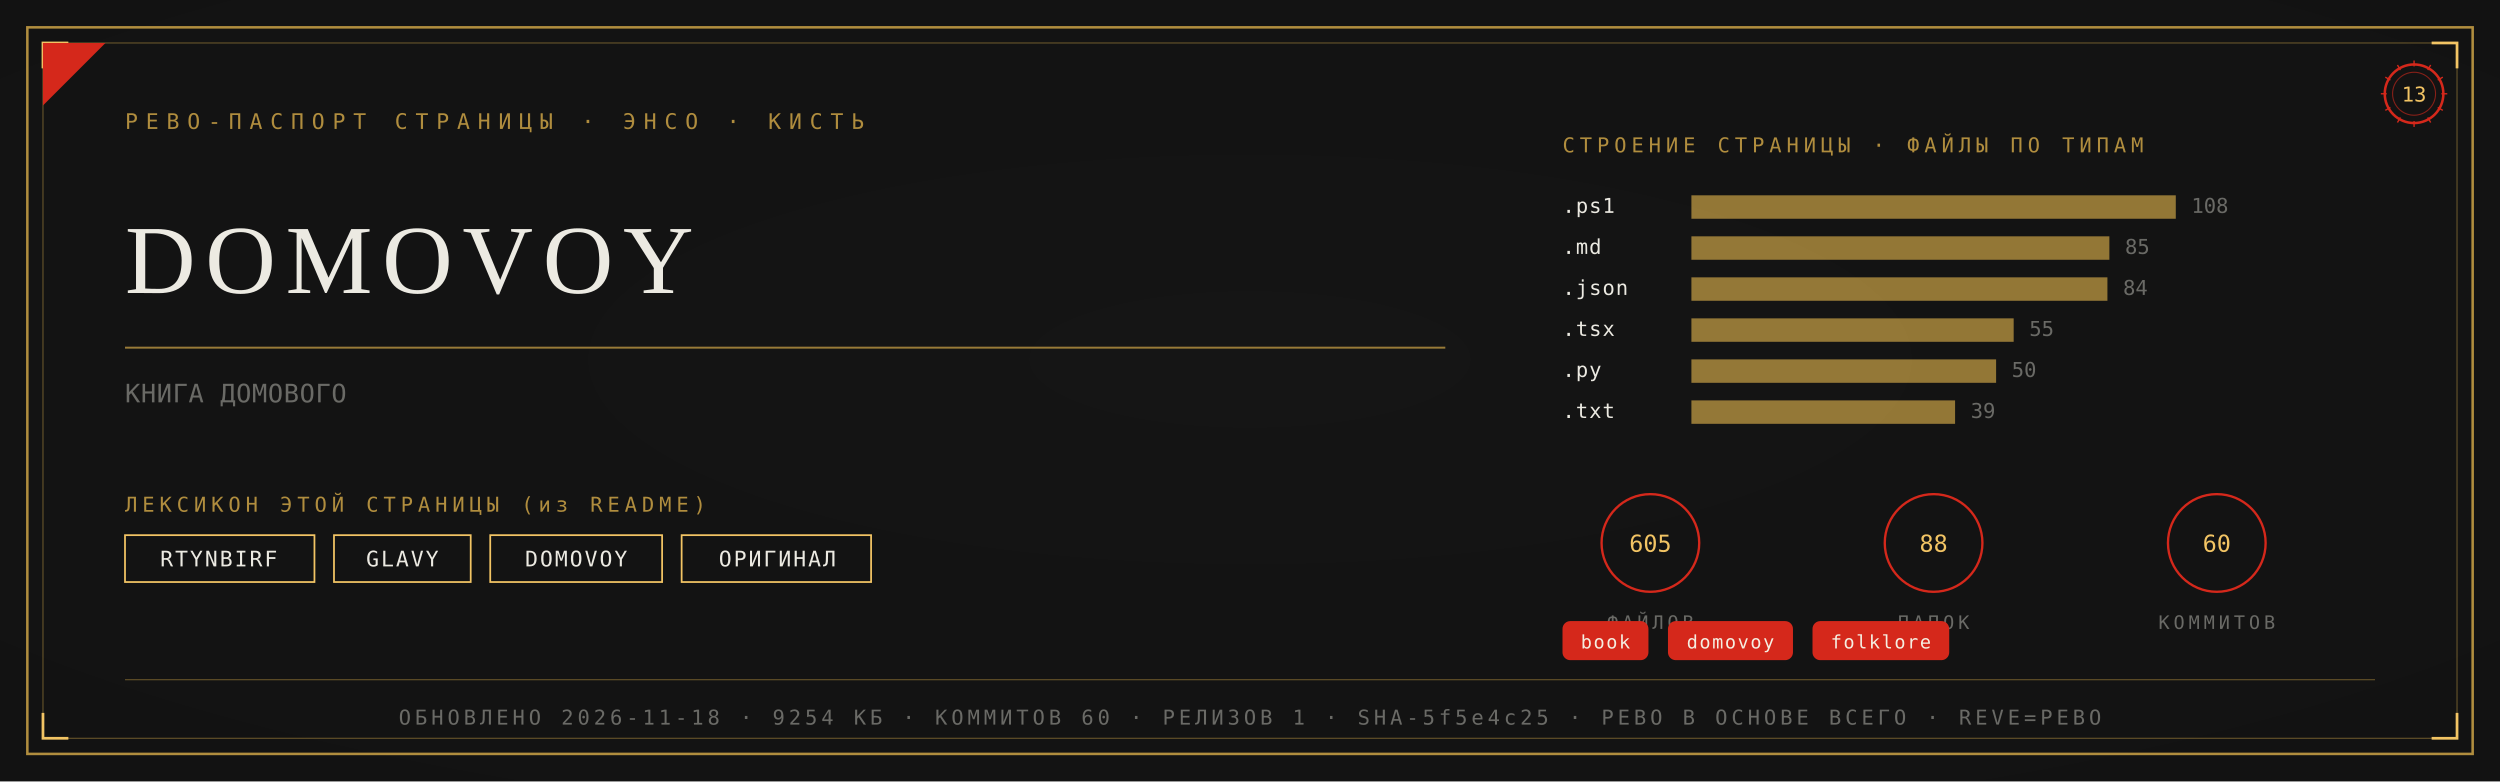
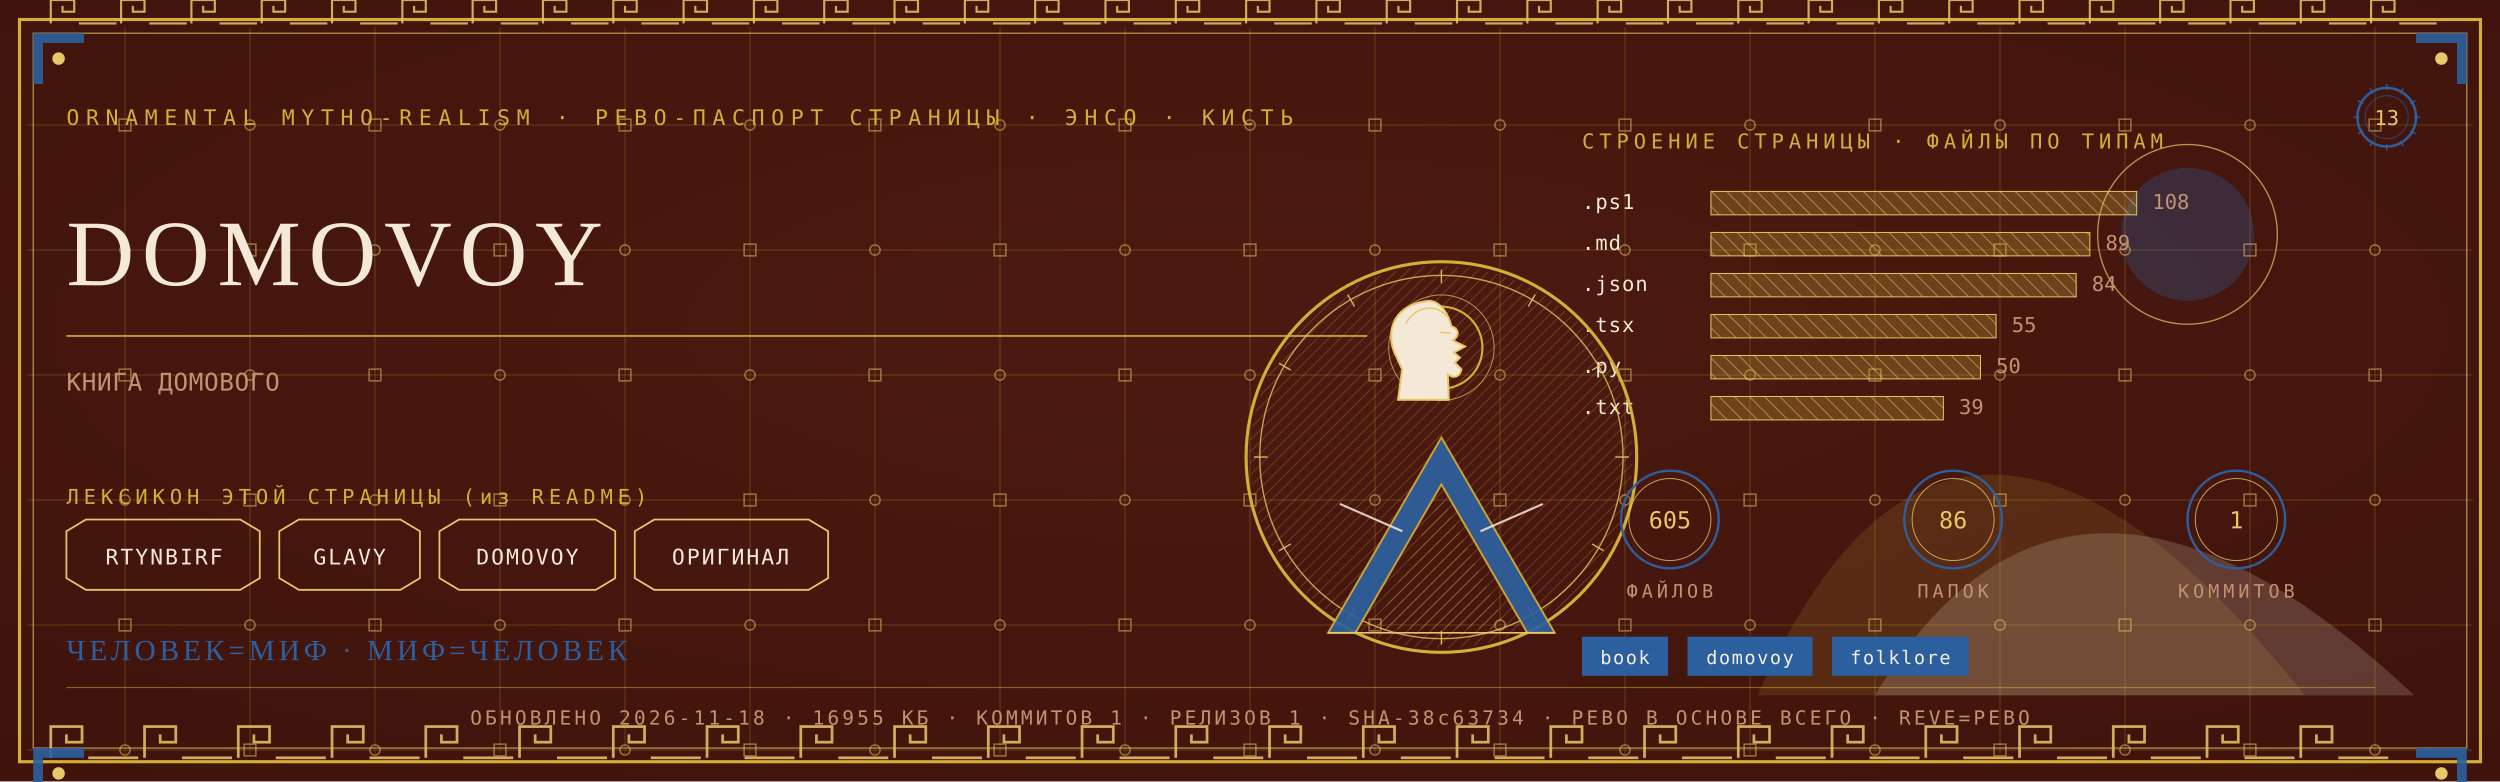
<svg xmlns="http://www.w3.org/2000/svg" viewBox="0 0 1280 400" width="1280" height="400">
  <defs>
-     <radialGradient id="rp13" cx="0.5" cy="0.46" r="1.05">
-       <stop offset="0" stop-color="#161616" />
-       <stop offset="1" stop-color="#101010" />
+     <radialGradient id="rp13" cx="0.5" cy="0.42" r="1.1">
+       <stop offset="0" stop-color="#4E1A10" />
+       <stop offset="1" stop-color="#38100A" />
    </radialGradient>
+     <pattern id="hatchm" width="4.2" height="4.2" patternUnits="userSpaceOnUse" patternTransform="rotate(45)">
+       <rect width="4.2" height="4.2" fill="none" />
+       <line x1="0" y1="0" x2="0" y2="4.2" stroke="#E8C868" stroke-width="0.5" />
+     </pattern>
+     <pattern id="hatchv" width="5.5" height="5.5" patternUnits="userSpaceOnUse" patternTransform="rotate(-45)">
+       <rect width="5.5" height="5.5" fill="none" />
+       <line x1="0" y1="0" x2="0" y2="5.5" stroke="#F4E9D6" stroke-width="0.5" />
+     </pattern>
  </defs>
-   <rect width="1280" height="400" fill="#101010" />
-   <rect width="1280" height="400" fill="url(#rp13)" opacity="0.92" />
-   <rect x="14" y="14" width="1252" height="372" fill="none" stroke="#B08D3E" stroke-width="1.3" />
-   <rect x="22" y="22" width="1236" height="356" fill="none" stroke="#B08D3E" stroke-width="0.55" opacity="0.55" />
-   <path d="M 22 35 L 22 22 L 35 22" fill="none" stroke="#F2C464" stroke-width="1.4" />
-   <path d="M 1258 35 L 1258 22 L 1245 22" fill="none" stroke="#F2C464" stroke-width="1.4" />
-   <path d="M 22 365 L 22 378 L 35 378" fill="none" stroke="#F2C464" stroke-width="1.4" />
-   <path d="M 1258 365 L 1258 378 L 1245 378" fill="none" stroke="#F2C464" stroke-width="1.4" />
-   <path d="M 22 54 L 22 22 L 54 22 Z" fill="#D5281B" />
-   <text x="64" y="66" font-family="'Cascadia Mono', ui-monospace, Consolas, monospace" font-size="11" fill="#B08D3E" letter-spacing="4">РЕВО-ПАСПОРТ СТРАНИЦЫ · ЭНСО · КИСТЬ</text>
-   <g transform="translate(1236,48)">
-     <circle r="15" fill="none" stroke="#D5281B" stroke-width="1.3" />
-     <circle r="11" fill="none" stroke="#D5281B" stroke-width="0.55" opacity="0.6" />
-     <text y="4" text-anchor="middle" font-family="'Cascadia Mono', ui-monospace, Consolas, monospace" font-size="10.5" fill="#F2C464">13</text>
-     <g stroke="#D5281B" stroke-width="0.7">
+   <rect width="1280" height="400" fill="#38100A" />
+   <rect width="1280" height="400" fill="url(#rp13)" opacity="0.94" />
+   <path d="M 900 356 Q 1000 130 1180 356 Z" fill="#D4AF37" opacity="0.14" />
+   <path d="M 960 356 Q 1060 190 1236 356 Z" fill="#F4E9D6" opacity="0.18" />
+   <circle cx="1120" cy="120" r="34" fill="#2C5F9E" opacity="0.30" />
+   <circle cx="1120" cy="120" r="46" fill="none" stroke="#E8C868" stroke-width="0.7" opacity="0.7" />
+   <g stroke="#D4AF37" stroke-width="0.45" opacity="0.30">
+     <line x1="64" y1="14" x2="64" y2="386" />
+     <line x1="128" y1="14" x2="128" y2="386" />
+     <line x1="192" y1="14" x2="192" y2="386" />
+     <line x1="256" y1="14" x2="256" y2="386" />
+     <line x1="320" y1="14" x2="320" y2="386" />
+     <line x1="384" y1="14" x2="384" y2="386" />
+     <line x1="448" y1="14" x2="448" y2="386" />
+     <line x1="512" y1="14" x2="512" y2="386" />
+     <line x1="576" y1="14" x2="576" y2="386" />
+     <line x1="640" y1="14" x2="640" y2="386" />
+     <line x1="704" y1="14" x2="704" y2="386" />
+     <line x1="768" y1="14" x2="768" y2="386" />
+     <line x1="832" y1="14" x2="832" y2="386" />
+     <line x1="896" y1="14" x2="896" y2="386" />
+     <line x1="960" y1="14" x2="960" y2="386" />
+     <line x1="1024" y1="14" x2="1024" y2="386" />
+     <line x1="1088" y1="14" x2="1088" y2="386" />
+     <line x1="1152" y1="14" x2="1152" y2="386" />
+     <line x1="1216" y1="14" x2="1216" y2="386" />
+     <line x1="14" y1="64" x2="1266" y2="64" />
+     <line x1="14" y1="128" x2="1266" y2="128" />
+     <line x1="14" y1="192" x2="1266" y2="192" />
+     <line x1="14" y1="256" x2="1266" y2="256" />
+     <line x1="14" y1="320" x2="1266" y2="320" />
+     <line x1="14" y1="384" x2="1266" y2="384" />
+   </g>
+   <g fill="none" stroke="#E8C868" stroke-width="0.8" opacity="0.5">
+     <rect x="61" y="61" width="6" height="6" />
+     <circle cx="64" cy="128" r="2.6" />
+     <rect x="61" y="189" width="6" height="6" />
+     <circle cx="64" cy="256" r="2.6" />
+     <rect x="61" y="317" width="6" height="6" />
+     <circle cx="64" cy="384" r="2.6" />
+     <circle cx="128" cy="64" r="2.6" />
+     <rect x="125" y="125" width="6" height="6" />
+     <circle cx="128" cy="192" r="2.6" />
+     <rect x="125" y="253" width="6" height="6" />
+     <circle cx="128" cy="320" r="2.6" />
+     <rect x="125" y="381" width="6" height="6" />
+     <rect x="189" y="61" width="6" height="6" />
+     <circle cx="192" cy="128" r="2.6" />
+     <rect x="189" y="189" width="6" height="6" />
+     <circle cx="192" cy="256" r="2.6" />
+     <rect x="189" y="317" width="6" height="6" />
+     <circle cx="192" cy="384" r="2.6" />
+     <circle cx="256" cy="64" r="2.6" />
+     <rect x="253" y="125" width="6" height="6" />
+     <circle cx="256" cy="192" r="2.6" />
+     <rect x="253" y="253" width="6" height="6" />
+     <circle cx="256" cy="320" r="2.6" />
+     <rect x="253" y="381" width="6" height="6" />
+     <rect x="317" y="61" width="6" height="6" />
+     <circle cx="320" cy="128" r="2.6" />
+     <rect x="317" y="189" width="6" height="6" />
+     <circle cx="320" cy="256" r="2.6" />
+     <rect x="317" y="317" width="6" height="6" />
+     <circle cx="320" cy="384" r="2.6" />
+     <circle cx="384" cy="64" r="2.6" />
+     <rect x="381" y="125" width="6" height="6" />
+     <circle cx="384" cy="192" r="2.6" />
+     <rect x="381" y="253" width="6" height="6" />
+     <circle cx="384" cy="320" r="2.6" />
+     <rect x="381" y="381" width="6" height="6" />
+     <rect x="445" y="61" width="6" height="6" />
+     <circle cx="448" cy="128" r="2.6" />
+     <rect x="445" y="189" width="6" height="6" />
+     <circle cx="448" cy="256" r="2.6" />
+     <rect x="445" y="317" width="6" height="6" />
+     <circle cx="448" cy="384" r="2.6" />
+     <circle cx="512" cy="64" r="2.6" />
+     <rect x="509" y="125" width="6" height="6" />
+     <circle cx="512" cy="192" r="2.6" />
+     <rect x="509" y="253" width="6" height="6" />
+     <circle cx="512" cy="320" r="2.6" />
+     <rect x="509" y="381" width="6" height="6" />
+     <rect x="573" y="61" width="6" height="6" />
+     <circle cx="576" cy="128" r="2.6" />
+     <rect x="573" y="189" width="6" height="6" />
+     <circle cx="576" cy="256" r="2.6" />
+     <rect x="573" y="317" width="6" height="6" />
+     <circle cx="576" cy="384" r="2.6" />
+     <circle cx="640" cy="64" r="2.6" />
+     <rect x="637" y="125" width="6" height="6" />
+     <circle cx="640" cy="192" r="2.6" />
+     <rect x="637" y="253" width="6" height="6" />
+     <circle cx="640" cy="320" r="2.6" />
+     <rect x="637" y="381" width="6" height="6" />
+     <rect x="701" y="61" width="6" height="6" />
+     <circle cx="704" cy="128" r="2.6" />
+     <rect x="701" y="189" width="6" height="6" />
+     <circle cx="704" cy="256" r="2.6" />
+     <rect x="701" y="317" width="6" height="6" />
+     <circle cx="704" cy="384" r="2.6" />
+     <circle cx="768" cy="64" r="2.6" />
+     <rect x="765" y="125" width="6" height="6" />
+     <circle cx="768" cy="192" r="2.6" />
+     <rect x="765" y="253" width="6" height="6" />
+     <circle cx="768" cy="320" r="2.6" />
+     <rect x="765" y="381" width="6" height="6" />
+     <rect x="829" y="61" width="6" height="6" />
+     <circle cx="832" cy="128" r="2.6" />
+     <rect x="829" y="189" width="6" height="6" />
+     <circle cx="832" cy="256" r="2.6" />
+     <rect x="829" y="317" width="6" height="6" />
+     <circle cx="832" cy="384" r="2.6" />
+     <circle cx="896" cy="64" r="2.6" />
+     <rect x="893" y="125" width="6" height="6" />
+     <circle cx="896" cy="192" r="2.6" />
+     <rect x="893" y="253" width="6" height="6" />
+     <circle cx="896" cy="320" r="2.6" />
+     <rect x="893" y="381" width="6" height="6" />
+     <rect x="957" y="61" width="6" height="6" />
+     <circle cx="960" cy="128" r="2.6" />
+     <rect x="957" y="189" width="6" height="6" />
+     <circle cx="960" cy="256" r="2.6" />
+     <rect x="957" y="317" width="6" height="6" />
+     <circle cx="960" cy="384" r="2.6" />
+     <circle cx="1024" cy="64" r="2.6" />
+     <rect x="1021" y="125" width="6" height="6" />
+     <circle cx="1024" cy="192" r="2.6" />
+     <rect x="1021" y="253" width="6" height="6" />
+     <circle cx="1024" cy="320" r="2.6" />
+     <rect x="1021" y="381" width="6" height="6" />
+     <rect x="1085" y="61" width="6" height="6" />
+     <circle cx="1088" cy="128" r="2.6" />
+     <rect x="1085" y="189" width="6" height="6" />
+     <circle cx="1088" cy="256" r="2.6" />
+     <rect x="1085" y="317" width="6" height="6" />
+     <circle cx="1088" cy="384" r="2.6" />
+     <circle cx="1152" cy="64" r="2.6" />
+     <rect x="1149" y="125" width="6" height="6" />
+     <circle cx="1152" cy="192" r="2.6" />
+     <rect x="1149" y="253" width="6" height="6" />
+     <circle cx="1152" cy="320" r="2.6" />
+     <rect x="1149" y="381" width="6" height="6" />
+     <rect x="1213" y="61" width="6" height="6" />
+     <circle cx="1216" cy="128" r="2.6" />
+     <rect x="1213" y="189" width="6" height="6" />
+     <circle cx="1216" cy="256" r="2.6" />
+     <rect x="1213" y="317" width="6" height="6" />
+     <circle cx="1216" cy="384" r="2.6" />
+   </g>
+   <rect x="10" y="10" width="1260" height="380" fill="none" stroke="#D4AF37" stroke-width="1.6" />
+   <rect x="17" y="17" width="1246" height="366" fill="none" stroke="#E8C868" stroke-width="0.6" opacity="0.75" />
+   <g fill="none" stroke="#E8C868" stroke-width="1.4" opacity="0.85">
+     <path d="M 26 388 L 26 372 L 42 372 L 42 380.0 L 34.0 380.0 L 34.0 376.0" />
+     <line x1="45.2" y1="388" x2="70.8" y2="388" />
+     <path d="M 74 388 L 74 372 L 90 372 L 90 380.0 L 82.0 380.0 L 82.0 376.0" />
+     <line x1="93.2" y1="388" x2="118.8" y2="388" />
+     <path d="M 122 388 L 122 372 L 138 372 L 138 380.0 L 130.0 380.0 L 130.0 376.0" />
+     <line x1="141.2" y1="388" x2="166.8" y2="388" />
+     <path d="M 170 388 L 170 372 L 186 372 L 186 380.0 L 178.0 380.0 L 178.0 376.0" />
+     <line x1="189.2" y1="388" x2="214.8" y2="388" />
+     <path d="M 218 388 L 218 372 L 234 372 L 234 380.0 L 226.0 380.0 L 226.0 376.0" />
+     <line x1="237.2" y1="388" x2="262.8" y2="388" />
+     <path d="M 266 388 L 266 372 L 282 372 L 282 380.0 L 274.0 380.0 L 274.0 376.0" />
+     <line x1="285.2" y1="388" x2="310.8" y2="388" />
+     <path d="M 314 388 L 314 372 L 330 372 L 330 380.0 L 322.0 380.0 L 322.0 376.0" />
+     <line x1="333.2" y1="388" x2="358.8" y2="388" />
+     <path d="M 362 388 L 362 372 L 378 372 L 378 380.0 L 370.0 380.0 L 370.0 376.0" />
+     <line x1="381.2" y1="388" x2="406.8" y2="388" />
+     <path d="M 410 388 L 410 372 L 426 372 L 426 380.0 L 418.0 380.0 L 418.0 376.0" />
+     <line x1="429.2" y1="388" x2="454.8" y2="388" />
+     <path d="M 458 388 L 458 372 L 474 372 L 474 380.0 L 466.0 380.0 L 466.0 376.0" />
+     <line x1="477.2" y1="388" x2="502.8" y2="388" />
+     <path d="M 506 388 L 506 372 L 522 372 L 522 380.0 L 514.0 380.0 L 514.0 376.0" />
+     <line x1="525.2" y1="388" x2="550.8" y2="388" />
+     <path d="M 554 388 L 554 372 L 570 372 L 570 380.0 L 562.0 380.0 L 562.0 376.0" />
+     <line x1="573.2" y1="388" x2="598.8" y2="388" />
+     <path d="M 602 388 L 602 372 L 618 372 L 618 380.0 L 610.0 380.0 L 610.0 376.0" />
+     <line x1="621.2" y1="388" x2="646.8" y2="388" />
+     <path d="M 650 388 L 650 372 L 666 372 L 666 380.0 L 658.0 380.0 L 658.0 376.0" />
+     <line x1="669.2" y1="388" x2="694.8" y2="388" />
+     <path d="M 698 388 L 698 372 L 714 372 L 714 380.0 L 706.0 380.0 L 706.0 376.0" />
+     <line x1="717.2" y1="388" x2="742.8" y2="388" />
+     <path d="M 746 388 L 746 372 L 762 372 L 762 380.0 L 754.0 380.0 L 754.0 376.0" />
+     <line x1="765.2" y1="388" x2="790.8" y2="388" />
+     <path d="M 794 388 L 794 372 L 810 372 L 810 380.0 L 802.0 380.0 L 802.0 376.0" />
+     <line x1="813.2" y1="388" x2="838.8" y2="388" />
+     <path d="M 842 388 L 842 372 L 858 372 L 858 380.0 L 850.0 380.0 L 850.0 376.0" />
+     <line x1="861.2" y1="388" x2="886.8" y2="388" />
+     <path d="M 890 388 L 890 372 L 906 372 L 906 380.0 L 898.0 380.0 L 898.0 376.0" />
+     <line x1="909.2" y1="388" x2="934.8" y2="388" />
+     <path d="M 938 388 L 938 372 L 954 372 L 954 380.0 L 946.0 380.0 L 946.0 376.0" />
+     <line x1="957.2" y1="388" x2="982.8" y2="388" />
+     <path d="M 986 388 L 986 372 L 1002 372 L 1002 380.0 L 994.0 380.0 L 994.0 376.0" />
+     <line x1="1005.2" y1="388" x2="1030.8" y2="388" />
+     <path d="M 1034 388 L 1034 372 L 1050 372 L 1050 380.0 L 1042.0 380.0 L 1042.0 376.0" />
+     <line x1="1053.2" y1="388" x2="1078.8" y2="388" />
+     <path d="M 1082 388 L 1082 372 L 1098 372 L 1098 380.0 L 1090.0 380.0 L 1090.0 376.0" />
+     <line x1="1101.2" y1="388" x2="1126.8" y2="388" />
+     <path d="M 1130 388 L 1130 372 L 1146 372 L 1146 380.0 L 1138.0 380.0 L 1138.0 376.0" />
+     <line x1="1149.2" y1="388" x2="1174.8" y2="388" />
+     <path d="M 1178 388 L 1178 372 L 1194 372 L 1194 380.0 L 1186.0 380.0 L 1186.0 376.0" />
+     <line x1="1197.2" y1="388" x2="1222.8" y2="388" />
+   </g>
+   <g fill="none" stroke="#E8C868" stroke-width="1.1" opacity="0.85">
+     <path d="M 26 12 L 26 0 L 38 0 L 38 6.0 L 32.0 6.0 L 32.0 3.0" />
+     <line x1="40.4" y1="12" x2="59.6" y2="12" />
+     <path d="M 62 12 L 62 0 L 74 0 L 74 6.0 L 68.0 6.0 L 68.0 3.0" />
+     <line x1="76.4" y1="12" x2="95.6" y2="12" />
+     <path d="M 98 12 L 98 0 L 110 0 L 110 6.0 L 104.0 6.0 L 104.0 3.0" />
+     <line x1="112.4" y1="12" x2="131.6" y2="12" />
+     <path d="M 134 12 L 134 0 L 146 0 L 146 6.0 L 140.0 6.0 L 140.0 3.0" />
+     <line x1="148.4" y1="12" x2="167.6" y2="12" />
+     <path d="M 170 12 L 170 0 L 182 0 L 182 6.0 L 176.0 6.0 L 176.0 3.0" />
+     <line x1="184.4" y1="12" x2="203.6" y2="12" />
+     <path d="M 206 12 L 206 0 L 218 0 L 218 6.0 L 212.0 6.0 L 212.0 3.0" />
+     <line x1="220.4" y1="12" x2="239.6" y2="12" />
+     <path d="M 242 12 L 242 0 L 254 0 L 254 6.0 L 248.0 6.0 L 248.0 3.0" />
+     <line x1="256.4" y1="12" x2="275.6" y2="12" />
+     <path d="M 278 12 L 278 0 L 290 0 L 290 6.0 L 284.0 6.0 L 284.0 3.0" />
+     <line x1="292.4" y1="12" x2="311.6" y2="12" />
+     <path d="M 314 12 L 314 0 L 326 0 L 326 6.0 L 320.0 6.0 L 320.0 3.0" />
+     <line x1="328.4" y1="12" x2="347.6" y2="12" />
+     <path d="M 350 12 L 350 0 L 362 0 L 362 6.0 L 356.0 6.0 L 356.0 3.0" />
+     <line x1="364.4" y1="12" x2="383.6" y2="12" />
+     <path d="M 386 12 L 386 0 L 398 0 L 398 6.0 L 392.0 6.0 L 392.0 3.0" />
+     <line x1="400.4" y1="12" x2="419.6" y2="12" />
+     <path d="M 422 12 L 422 0 L 434 0 L 434 6.0 L 428.0 6.0 L 428.0 3.0" />
+     <line x1="436.4" y1="12" x2="455.6" y2="12" />
+     <path d="M 458 12 L 458 0 L 470 0 L 470 6.0 L 464.0 6.0 L 464.0 3.0" />
+     <line x1="472.4" y1="12" x2="491.6" y2="12" />
+     <path d="M 494 12 L 494 0 L 506 0 L 506 6.0 L 500.0 6.0 L 500.0 3.0" />
+     <line x1="508.4" y1="12" x2="527.6" y2="12" />
+     <path d="M 530 12 L 530 0 L 542 0 L 542 6.0 L 536.0 6.0 L 536.0 3.0" />
+     <line x1="544.4" y1="12" x2="563.6" y2="12" />
+     <path d="M 566 12 L 566 0 L 578 0 L 578 6.0 L 572.0 6.0 L 572.0 3.0" />
+     <line x1="580.4" y1="12" x2="599.6" y2="12" />
+     <path d="M 602 12 L 602 0 L 614 0 L 614 6.0 L 608.0 6.0 L 608.0 3.0" />
+     <line x1="616.4" y1="12" x2="635.6" y2="12" />
+     <path d="M 638 12 L 638 0 L 650 0 L 650 6.0 L 644.0 6.0 L 644.0 3.0" />
+     <line x1="652.4" y1="12" x2="671.6" y2="12" />
+     <path d="M 674 12 L 674 0 L 686 0 L 686 6.0 L 680.0 6.0 L 680.0 3.0" />
+     <line x1="688.4" y1="12" x2="707.6" y2="12" />
+     <path d="M 710 12 L 710 0 L 722 0 L 722 6.0 L 716.0 6.0 L 716.0 3.0" />
+     <line x1="724.4" y1="12" x2="743.6" y2="12" />
+     <path d="M 746 12 L 746 0 L 758 0 L 758 6.0 L 752.0 6.0 L 752.0 3.0" />
+     <line x1="760.4" y1="12" x2="779.6" y2="12" />
+     <path d="M 782 12 L 782 0 L 794 0 L 794 6.0 L 788.0 6.0 L 788.0 3.0" />
+     <line x1="796.4" y1="12" x2="815.6" y2="12" />
+     <path d="M 818 12 L 818 0 L 830 0 L 830 6.0 L 824.0 6.0 L 824.0 3.0" />
+     <line x1="832.4" y1="12" x2="851.6" y2="12" />
+     <path d="M 854 12 L 854 0 L 866 0 L 866 6.0 L 860.0 6.0 L 860.0 3.0" />
+     <line x1="868.4" y1="12" x2="887.6" y2="12" />
+     <path d="M 890 12 L 890 0 L 902 0 L 902 6.0 L 896.0 6.0 L 896.0 3.0" />
+     <line x1="904.4" y1="12" x2="923.6" y2="12" />
+     <path d="M 926 12 L 926 0 L 938 0 L 938 6.0 L 932.0 6.0 L 932.0 3.0" />
+     <line x1="940.4" y1="12" x2="959.6" y2="12" />
+     <path d="M 962 12 L 962 0 L 974 0 L 974 6.0 L 968.0 6.0 L 968.0 3.0" />
+     <line x1="976.4" y1="12" x2="995.6" y2="12" />
+     <path d="M 998 12 L 998 0 L 1010 0 L 1010 6.0 L 1004.0 6.0 L 1004.0 3.0" />
+     <line x1="1012.4" y1="12" x2="1031.6" y2="12" />
+     <path d="M 1034 12 L 1034 0 L 1046 0 L 1046 6.0 L 1040.0 6.0 L 1040.0 3.0" />
+     <line x1="1048.4" y1="12" x2="1067.6" y2="12" />
+     <path d="M 1070 12 L 1070 0 L 1082 0 L 1082 6.0 L 1076.0 6.0 L 1076.0 3.0" />
+     <line x1="1084.4" y1="12" x2="1103.6" y2="12" />
+     <path d="M 1106 12 L 1106 0 L 1118 0 L 1118 6.0 L 1112.0 6.0 L 1112.0 3.0" />
+     <line x1="1120.4" y1="12" x2="1139.6" y2="12" />
+     <path d="M 1142 12 L 1142 0 L 1154 0 L 1154 6.0 L 1148.0 6.0 L 1148.0 3.0" />
+     <line x1="1156.4" y1="12" x2="1175.6" y2="12" />
+     <path d="M 1178 12 L 1178 0 L 1190 0 L 1190 6.0 L 1184.0 6.0 L 1184.0 3.0" />
+     <line x1="1192.4" y1="12" x2="1211.6" y2="12" />
+     <path d="M 1214 12 L 1214 0 L 1226 0 L 1226 6.0 L 1220.0 6.0 L 1220.0 3.0" />
+     <line x1="1228.4" y1="12" x2="1247.6" y2="12" />
+   </g>
+   <g transform="translate(17,17) scale(1,1)">
+     <path d="M 0 0 L 26 0 L 26 5 L 5 5 L 5 26 L 0 26 Z" fill="#2C5F9E" opacity="0.9" />
+     <circle cx="13" cy="13" r="3.2" fill="#E8C868" />
+   </g>
+   <g transform="translate(1263,17) scale(-1,1)">
+     <path d="M 0 0 L 26 0 L 26 5 L 5 5 L 5 26 L 0 26 Z" fill="#2C5F9E" opacity="0.9" />
+     <circle cx="13" cy="13" r="3.2" fill="#E8C868" />
+   </g>
+   <g transform="translate(17,383) scale(1,1)">
+     <path d="M 0 0 L 26 0 L 26 5 L 5 5 L 5 26 L 0 26 Z" fill="#2C5F9E" opacity="0.9" />
+     <circle cx="13" cy="13" r="3.2" fill="#E8C868" />
+   </g>
+   <g transform="translate(1263,383) scale(-1,1)">
+     <path d="M 0 0 L 26 0 L 26 5 L 5 5 L 5 26 L 0 26 Z" fill="#2C5F9E" opacity="0.9" />
+     <circle cx="13" cy="13" r="3.2" fill="#E8C868" />
+   </g>
+   <text x="34" y="64" font-family="'Cascadia Mono', ui-monospace, Consolas, monospace" font-size="11" fill="#D4AF37" letter-spacing="3.4">ORNAMENTAL MYTHO-REALISM · РЕВО-ПАСПОРТ СТРАНИЦЫ · ЭНСО · КИСТЬ</text>
+   <g transform="translate(1222,60)">
+     <circle r="15" fill="none" stroke="#2C5F9E" stroke-width="1.3" />
+     <circle r="11" fill="none" stroke="#2C5F9E" stroke-width="0.55" opacity="0.6" />
+     <text y="4" text-anchor="middle" font-family="'Cascadia Mono', ui-monospace, Consolas, monospace" font-size="10.5" fill="#E8C868">13</text>
+     <g stroke="#2C5F9E" stroke-width="0.7">
      <line x1="0" y1="-17" x2="0" y2="-14" transform="rotate(0)" />
      <line x1="0" y1="-17" x2="0" y2="-14" transform="rotate(30)" />
      <line x1="0" y1="-17" x2="0" y2="-14" transform="rotate(60)" />
      <line x1="0" y1="-17" x2="0" y2="-14" transform="rotate(90)" />
      <line x1="0" y1="-17" x2="0" y2="-14" transform="rotate(120)" />
      <line x1="0" y1="-17" x2="0" y2="-14" transform="rotate(150)" />
      <line x1="0" y1="-17" x2="0" y2="-14" transform="rotate(180)" />
      <line x1="0" y1="-17" x2="0" y2="-14" transform="rotate(210)" />
      <line x1="0" y1="-17" x2="0" y2="-14" transform="rotate(240)" />
      <line x1="0" y1="-17" x2="0" y2="-14" transform="rotate(270)" />
      <line x1="0" y1="-17" x2="0" y2="-14" transform="rotate(300)" />
      <line x1="0" y1="-17" x2="0" y2="-14" transform="rotate(330)" />
    </g>
  </g>
-   <text x="64" y="150" font-family="Georgia, 'Times New Roman', serif" font-size="50.0" fill="#ECEAE2" letter-spacing="5">DOMOVOY</text>
-   <line x1="64" y1="178" x2="740" y2="178" stroke="#B08D3E" stroke-width="1" opacity="0.85" />
-   <text x="64" y="206" font-family="'Cascadia Mono', ui-monospace, Consolas, monospace" font-size="13" fill="#6A6A66" letter-spacing="0.3">КНИГА ДОМОВОГО</text>
-   <text x="64" y="262" font-family="'Cascadia Mono', ui-monospace, Consolas, monospace" font-size="10.5" fill="#B08D3E" letter-spacing="2.5">ЛЕКСИКОН ЭТОЙ СТРАНИЦЫ (из README)</text>
-   <rect x="64" y="274" width="97" height="24" fill="none" stroke="#F2C464" stroke-width="0.9" />
-   <text x="112" y="290" text-anchor="middle" font-family="'Cascadia Mono', ui-monospace, Consolas, monospace" font-size="11" fill="#ECEAE2" letter-spacing="1">RTYNBIRF</text>
-   <rect x="171" y="274" width="70" height="24" fill="none" stroke="#F2C464" stroke-width="0.9" />
-   <text x="206" y="290" text-anchor="middle" font-family="'Cascadia Mono', ui-monospace, Consolas, monospace" font-size="11" fill="#ECEAE2" letter-spacing="1">GLAVY</text>
-   <rect x="251" y="274" width="88" height="24" fill="none" stroke="#F2C464" stroke-width="0.9" />
-   <text x="295" y="290" text-anchor="middle" font-family="'Cascadia Mono', ui-monospace, Consolas, monospace" font-size="11" fill="#ECEAE2" letter-spacing="1">DOMOVOY</text>
-   <rect x="349" y="274" width="97" height="24" fill="none" stroke="#F2C464" stroke-width="0.9" />
-   <text x="398" y="290" text-anchor="middle" font-family="'Cascadia Mono', ui-monospace, Consolas, monospace" font-size="11" fill="#ECEAE2" letter-spacing="1">ОРИГИНАЛ</text>
-   <text x="800" y="78" font-family="'Cascadia Mono', ui-monospace, Consolas, monospace" font-size="10.5" fill="#B08D3E" letter-spacing="2.5">СТРОЕНИЕ СТРАНИЦЫ · ФАЙЛЫ ПО ТИПАМ</text>
-   <text x="800" y="109" font-family="'Cascadia Mono', ui-monospace, Consolas, monospace" font-size="10.5" fill="#ECEAE2" letter-spacing="0.5">.ps1</text>
-   <rect x="866" y="100" width="248" height="12" fill="#B08D3E" opacity="0.82" />
-   <text x="1122" y="109" font-family="'Cascadia Mono', ui-monospace, Consolas, monospace" font-size="10.5" fill="#6A6A66">108</text>
-   <text x="800" y="130" font-family="'Cascadia Mono', ui-monospace, Consolas, monospace" font-size="10.5" fill="#ECEAE2" letter-spacing="0.5">.md</text>
-   <rect x="866" y="121" width="214" height="12" fill="#B08D3E" opacity="0.82" />
-   <text x="1088" y="130" font-family="'Cascadia Mono', ui-monospace, Consolas, monospace" font-size="10.5" fill="#6A6A66">85</text>
-   <text x="800" y="151" font-family="'Cascadia Mono', ui-monospace, Consolas, monospace" font-size="10.5" fill="#ECEAE2" letter-spacing="0.5">.json</text>
-   <rect x="866" y="142" width="213" height="12" fill="#B08D3E" opacity="0.82" />
-   <text x="1087" y="151" font-family="'Cascadia Mono', ui-monospace, Consolas, monospace" font-size="10.5" fill="#6A6A66">84</text>
-   <text x="800" y="172" font-family="'Cascadia Mono', ui-monospace, Consolas, monospace" font-size="10.5" fill="#ECEAE2" letter-spacing="0.5">.tsx</text>
-   <rect x="866" y="163" width="165" height="12" fill="#B08D3E" opacity="0.82" />
-   <text x="1039" y="172" font-family="'Cascadia Mono', ui-monospace, Consolas, monospace" font-size="10.5" fill="#6A6A66">55</text>
-   <text x="800" y="193" font-family="'Cascadia Mono', ui-monospace, Consolas, monospace" font-size="10.5" fill="#ECEAE2" letter-spacing="0.5">.py</text>
-   <rect x="866" y="184" width="156" height="12" fill="#B08D3E" opacity="0.82" />
-   <text x="1030" y="193" font-family="'Cascadia Mono', ui-monospace, Consolas, monospace" font-size="10.5" fill="#6A6A66">50</text>
-   <text x="800" y="214" font-family="'Cascadia Mono', ui-monospace, Consolas, monospace" font-size="10.5" fill="#ECEAE2" letter-spacing="0.5">.txt</text>
-   <rect x="866" y="205" width="135" height="12" fill="#B08D3E" opacity="0.82" />
-   <text x="1009" y="214" font-family="'Cascadia Mono', ui-monospace, Consolas, monospace" font-size="10.5" fill="#6A6A66">39</text>
-   <g transform="translate(845,278)">
-     <circle r="25" fill="none" stroke="#D5281B" stroke-width="1.2" />
-     <text y="4.5" text-anchor="middle" font-family="'Cascadia Mono', ui-monospace, Consolas, monospace" font-size="12" fill="#F2C464">605</text>
-     <text y="44" text-anchor="middle" font-family="'Cascadia Mono', ui-monospace, Consolas, monospace" font-size="9.5" fill="#6A6A66" letter-spacing="2">ФАЙЛОВ</text>
-   </g>
-   <g transform="translate(990,278)">
-     <circle r="25" fill="none" stroke="#D5281B" stroke-width="1.2" />
-     <text y="4.5" text-anchor="middle" font-family="'Cascadia Mono', ui-monospace, Consolas, monospace" font-size="12" fill="#F2C464">88</text>
-     <text y="44" text-anchor="middle" font-family="'Cascadia Mono', ui-monospace, Consolas, monospace" font-size="9.5" fill="#6A6A66" letter-spacing="2">ПАПОК</text>
-   </g>
-   <g transform="translate(1135,278)">
-     <circle r="25" fill="none" stroke="#D5281B" stroke-width="1.2" />
-     <text y="4.5" text-anchor="middle" font-family="'Cascadia Mono', ui-monospace, Consolas, monospace" font-size="12" fill="#F2C464">60</text>
-     <text y="44" text-anchor="middle" font-family="'Cascadia Mono', ui-monospace, Consolas, monospace" font-size="9.5" fill="#6A6A66" letter-spacing="2">КОММИТОВ</text>
-   </g>
-   <rect x="800" y="318" rx="4" width="44" height="20" fill="#D5281B" />
-   <text x="822" y="332" text-anchor="middle" font-family="'Cascadia Mono', ui-monospace, Consolas, monospace" font-size="9.5" fill="#F5EFE2" letter-spacing="0.8">book</text>
-   <rect x="854" y="318" rx="4" width="64" height="20" fill="#D5281B" />
-   <text x="886" y="332" text-anchor="middle" font-family="'Cascadia Mono', ui-monospace, Consolas, monospace" font-size="9.5" fill="#F5EFE2" letter-spacing="0.8">domovoy</text>
-   <rect x="928" y="318" rx="4" width="70" height="20" fill="#D5281B" />
-   <text x="963" y="332" text-anchor="middle" font-family="'Cascadia Mono', ui-monospace, Consolas, monospace" font-size="9.5" fill="#F5EFE2" letter-spacing="0.8">folklore</text>
-   <line x1="64" y1="348" x2="1216" y2="348" stroke="#B08D3E" stroke-width="0.6" opacity="0.5" />
-   <text x="640" y="371" text-anchor="middle" font-family="'Cascadia Mono', ui-monospace, Consolas, monospace" font-size="10.5" fill="#6A6A66" letter-spacing="2">ОБНОВЛЕНО 2026-11-18 · 9254 КБ · КОММИТОВ 60 · РЕЛИЗОВ 1 · SHA-5f5e4c25 · РЕВО В ОСНОВЕ ВСЕГО · REVE=РЕВО</text>
+   <text x="34" y="146" font-family="Georgia, 'Times New Roman', serif" font-size="48.0" fill="#F4E9D6" letter-spacing="4">DOMOVOY</text>
+   <line x1="34" y1="172" x2="700" y2="172" stroke="#D4AF37" stroke-width="1" opacity="0.85" />
+   <text x="34" y="200" font-family="'Cascadia Mono', ui-monospace, Consolas, monospace" font-size="12.5" fill="#C39272" letter-spacing="0.3">КНИГА ДОМОВОГО</text>
+   <text x="34" y="258" font-family="'Cascadia Mono', ui-monospace, Consolas, monospace" font-size="10.5" fill="#D4AF37" letter-spacing="2.5">ЛЕКСИКОН ЭТОЙ СТРАНИЦЫ (из README)</text>
+   <path d="M 34 272 L 44 266 L 123 266 L 133 272 L 133 296 L 123 302 L 44 302 L 34 296 Z" fill="none" stroke="#E8C868" stroke-width="0.9" />
+   <text x="84" y="289" text-anchor="middle" font-family="'Cascadia Mono', ui-monospace, Consolas, monospace" font-size="11" fill="#F4E9D6" letter-spacing="1">RTYNBIRF</text>
+   <path d="M 143 272 L 153 266 L 205 266 L 215 272 L 215 296 L 205 302 L 153 302 L 143 296 Z" fill="none" stroke="#E8C868" stroke-width="0.9" />
+   <text x="179" y="289" text-anchor="middle" font-family="'Cascadia Mono', ui-monospace, Consolas, monospace" font-size="11" fill="#F4E9D6" letter-spacing="1">GLAVY</text>
+   <path d="M 225 272 L 235 266 L 305 266 L 315 272 L 315 296 L 305 302 L 235 302 L 225 296 Z" fill="none" stroke="#E8C868" stroke-width="0.9" />
+   <text x="270" y="289" text-anchor="middle" font-family="'Cascadia Mono', ui-monospace, Consolas, monospace" font-size="11" fill="#F4E9D6" letter-spacing="1">DOMOVOY</text>
+   <path d="M 325 272 L 335 266 L 414 266 L 424 272 L 424 296 L 414 302 L 335 302 L 325 296 Z" fill="none" stroke="#E8C868" stroke-width="0.9" />
+   <text x="374" y="289" text-anchor="middle" font-family="'Cascadia Mono', ui-monospace, Consolas, monospace" font-size="11" fill="#F4E9D6" letter-spacing="1">ОРИГИНАЛ</text>
+   <text x="810" y="76" font-family="'Cascadia Mono', ui-monospace, Consolas, monospace" font-size="10.5" fill="#D4AF37" letter-spacing="2.5">СТРОЕНИЕ СТРАНИЦЫ · ФАЙЛЫ ПО ТИПАМ</text>
+   <text x="810" y="107" font-family="'Cascadia Mono', ui-monospace, Consolas, monospace" font-size="10.5" fill="#F4E9D6" letter-spacing="0.5">.ps1</text>
+   <rect x="876" y="98" width="218" height="12" fill="url(#hatchv)" opacity="0.9" />
+   <rect x="876" y="98" width="218" height="12" fill="#D4AF37" opacity="0.28" />
+   <rect x="876" y="98" width="218" height="12" fill="none" stroke="#E8C868" stroke-width="0.5" />
+   <text x="1102" y="107" font-family="'Cascadia Mono', ui-monospace, Consolas, monospace" font-size="10.5" fill="#C39272">108</text>
+   <text x="810" y="128" font-family="'Cascadia Mono', ui-monospace, Consolas, monospace" font-size="10.5" fill="#F4E9D6" letter-spacing="0.5">.md</text>
+   <rect x="876" y="119" width="194" height="12" fill="url(#hatchv)" opacity="0.9" />
+   <rect x="876" y="119" width="194" height="12" fill="#D4AF37" opacity="0.28" />
+   <rect x="876" y="119" width="194" height="12" fill="none" stroke="#E8C868" stroke-width="0.5" />
+   <text x="1078" y="128" font-family="'Cascadia Mono', ui-monospace, Consolas, monospace" font-size="10.5" fill="#C39272">89</text>
+   <text x="810" y="149" font-family="'Cascadia Mono', ui-monospace, Consolas, monospace" font-size="10.5" fill="#F4E9D6" letter-spacing="0.5">.json</text>
+   <rect x="876" y="140" width="187" height="12" fill="url(#hatchv)" opacity="0.9" />
+   <rect x="876" y="140" width="187" height="12" fill="#D4AF37" opacity="0.28" />
+   <rect x="876" y="140" width="187" height="12" fill="none" stroke="#E8C868" stroke-width="0.5" />
+   <text x="1071" y="149" font-family="'Cascadia Mono', ui-monospace, Consolas, monospace" font-size="10.5" fill="#C39272">84</text>
+   <text x="810" y="170" font-family="'Cascadia Mono', ui-monospace, Consolas, monospace" font-size="10.5" fill="#F4E9D6" letter-spacing="0.5">.tsx</text>
+   <rect x="876" y="161" width="146" height="12" fill="url(#hatchv)" opacity="0.9" />
+   <rect x="876" y="161" width="146" height="12" fill="#D4AF37" opacity="0.28" />
+   <rect x="876" y="161" width="146" height="12" fill="none" stroke="#E8C868" stroke-width="0.5" />
+   <text x="1030" y="170" font-family="'Cascadia Mono', ui-monospace, Consolas, monospace" font-size="10.5" fill="#C39272">55</text>
+   <text x="810" y="191" font-family="'Cascadia Mono', ui-monospace, Consolas, monospace" font-size="10.5" fill="#F4E9D6" letter-spacing="0.5">.py</text>
+   <rect x="876" y="182" width="138" height="12" fill="url(#hatchv)" opacity="0.9" />
+   <rect x="876" y="182" width="138" height="12" fill="#D4AF37" opacity="0.28" />
+   <rect x="876" y="182" width="138" height="12" fill="none" stroke="#E8C868" stroke-width="0.5" />
+   <text x="1022" y="191" font-family="'Cascadia Mono', ui-monospace, Consolas, monospace" font-size="10.5" fill="#C39272">50</text>
+   <text x="810" y="212" font-family="'Cascadia Mono', ui-monospace, Consolas, monospace" font-size="10.5" fill="#F4E9D6" letter-spacing="0.5">.txt</text>
+   <rect x="876" y="203" width="119" height="12" fill="url(#hatchv)" opacity="0.9" />
+   <rect x="876" y="203" width="119" height="12" fill="#D4AF37" opacity="0.28" />
+   <rect x="876" y="203" width="119" height="12" fill="none" stroke="#E8C868" stroke-width="0.5" />
+   <text x="1003" y="212" font-family="'Cascadia Mono', ui-monospace, Consolas, monospace" font-size="10.5" fill="#C39272">39</text>
+   <g transform="translate(738,234)">
+     <circle r="100" fill="none" stroke="#D4AF37" stroke-width="1.6" />
+     <circle r="93" fill="none" stroke="#E8C868" stroke-width="0.7" opacity="0.8" />
+     <circle r="98" fill="url(#hatchm)" opacity="0.4" />
+     <g stroke="#E8C868" stroke-width="0.7" opacity="0.9">
+       <line x1="0" y1="-96" x2="0" y2="-89" transform="rotate(0)" />
+       <line x1="0" y1="-96" x2="0" y2="-89" transform="rotate(30)" />
+       <line x1="0" y1="-96" x2="0" y2="-89" transform="rotate(60)" />
+       <line x1="0" y1="-96" x2="0" y2="-89" transform="rotate(90)" />
+       <line x1="0" y1="-96" x2="0" y2="-89" transform="rotate(120)" />
+       <line x1="0" y1="-96" x2="0" y2="-89" transform="rotate(150)" />
+       <line x1="0" y1="-96" x2="0" y2="-89" transform="rotate(180)" />
+       <line x1="0" y1="-96" x2="0" y2="-89" transform="rotate(210)" />
+       <line x1="0" y1="-96" x2="0" y2="-89" transform="rotate(240)" />
+       <line x1="0" y1="-96" x2="0" y2="-89" transform="rotate(270)" />
+       <line x1="0" y1="-96" x2="0" y2="-89" transform="rotate(300)" />
+       <line x1="0" y1="-96" x2="0" y2="-89" transform="rotate(330)" />
+     </g>
+     <circle cy="-56" r="21" fill="none" stroke="#D4AF37" stroke-width="1.1" />
+     <circle cy="-56" r="27" fill="none" stroke="#E8C868" stroke-width="0.5" opacity="0.7" />
+     <path d="M -6.0 -80.0 C -23.5 -78.7 -28.7 -65.7 -24.3 -54.0 L -20.1 -44.9 L -22.2 -29.3 L 3.8 -29.3 L 3.3 -42.3 C 6.9 -39.7 9.5 -41.5 10.3 -44.9 L 6.9 -48.3 L 9.5 -50.9 L 6.4 -53.5 L 12.1 -56.6 L 5.9 -59.7 C 9.5 -62.3 9.0 -65.7 5.1 -67.0 C 3.8 -72.7 -0.1 -79.5 -6.0 -80.0 Z" fill="#F4E9D6" stroke="#E8C868" stroke-width="1.0" />
+     <g fill="none" stroke="#E8C868" stroke-width="0.8" opacity="0.95">
+       <path d="M -18.3 -68.3 C -13.1 -77.4 -2.7 -78.7 2.5 -72.2" />
+       <path d="M -0.9 -63.9 L 4.8 -63.4" />
+     </g>
+     <path d="M -58.0 90.0 L 0 -10.0 L 58.0 90.0 L 44.0 90.0 L 0 14.0 L -44.0 90.0 Z" fill="#2C5F9E" opacity="0.92" stroke="#D4AF37" stroke-width="1.0" />
+     <path d="M -34.0 88.0 L 0 20.0 L 34.0 88.0" fill="url(#hatchm)" opacity="0.5" stroke="none" />
+     <path d="M -58.0 90.0 L 58.0 90.0" fill="none" stroke="#E8C868" stroke-width="0.8" />
+     <path d="M -52.0 24.0 L -20.0 38.0" fill="none" stroke="#F4E9D6" stroke-width="1.1" opacity="0.85" />
+     <path d="M 52.0 24.0 L 20.0 38.0" fill="none" stroke="#F4E9D6" stroke-width="1.1" opacity="0.85" />
+   </g>
+   <g transform="translate(855,266)">
+     <circle r="25" fill="none" stroke="#2C5F9E" stroke-width="1.2" />
+     <circle r="21" fill="none" stroke="#E8C868" stroke-width="0.5" opacity="0.8" />
+     <text y="4.5" text-anchor="middle" font-family="'Cascadia Mono', ui-monospace, Consolas, monospace" font-size="12" fill="#E8C868">605</text>
+     <text y="40" text-anchor="middle" font-family="'Cascadia Mono', ui-monospace, Consolas, monospace" font-size="9.5" fill="#C39272" letter-spacing="2">ФАЙЛОВ</text>
+   </g>
+   <g transform="translate(1000,266)">
+     <circle r="25" fill="none" stroke="#2C5F9E" stroke-width="1.2" />
+     <circle r="21" fill="none" stroke="#E8C868" stroke-width="0.5" opacity="0.8" />
+     <text y="4.5" text-anchor="middle" font-family="'Cascadia Mono', ui-monospace, Consolas, monospace" font-size="12" fill="#E8C868">86</text>
+     <text y="40" text-anchor="middle" font-family="'Cascadia Mono', ui-monospace, Consolas, monospace" font-size="9.5" fill="#C39272" letter-spacing="2">ПАПОК</text>
+   </g>
+   <g transform="translate(1145,266)">
+     <circle r="25" fill="none" stroke="#2C5F9E" stroke-width="1.2" />
+     <circle r="21" fill="none" stroke="#E8C868" stroke-width="0.5" opacity="0.8" />
+     <text y="4.5" text-anchor="middle" font-family="'Cascadia Mono', ui-monospace, Consolas, monospace" font-size="12" fill="#E8C868">1</text>
+     <text y="40" text-anchor="middle" font-family="'Cascadia Mono', ui-monospace, Consolas, monospace" font-size="9.5" fill="#C39272" letter-spacing="2">КОММИТОВ</text>
+   </g>
+   <rect x="810" y="326" rx="0" width="44" height="20" fill="#2C5F9E" />
+   <text x="832" y="340" text-anchor="middle" font-family="'Cascadia Mono', ui-monospace, Consolas, monospace" font-size="9.5" fill="#F5EFE2" letter-spacing="0.8">book</text>
+   <rect x="864" y="326" rx="0" width="64" height="20" fill="#2C5F9E" />
+   <text x="896" y="340" text-anchor="middle" font-family="'Cascadia Mono', ui-monospace, Consolas, monospace" font-size="9.5" fill="#F5EFE2" letter-spacing="0.8">domovoy</text>
+   <rect x="938" y="326" rx="0" width="70" height="20" fill="#2C5F9E" />
+   <text x="973" y="340" text-anchor="middle" font-family="'Cascadia Mono', ui-monospace, Consolas, monospace" font-size="9.5" fill="#F5EFE2" letter-spacing="0.8">folklore</text>
+   <text x="34" y="338" font-family="Georgia, 'Times New Roman', serif" font-size="15" fill="#2C5F9E" letter-spacing="2">ЧЕЛОВЕК=МИФ · МИФ=ЧЕЛОВЕК</text>
+   <line x1="34" y1="352" x2="1216" y2="352" stroke="#D4AF37" stroke-width="0.6" opacity="0.5" />
+   <text x="640" y="371" text-anchor="middle" font-family="'Cascadia Mono', ui-monospace, Consolas, monospace" font-size="10" fill="#C39272" letter-spacing="1.6">ОБНОВЛЕНО 2026-11-18 · 16955 КБ · КОММИТОВ 1 · РЕЛИЗОВ 1 · SHA-38c63734 · РЕВО В ОСНОВЕ ВСЕГО · REVE=РЕВО</text>
</svg>
